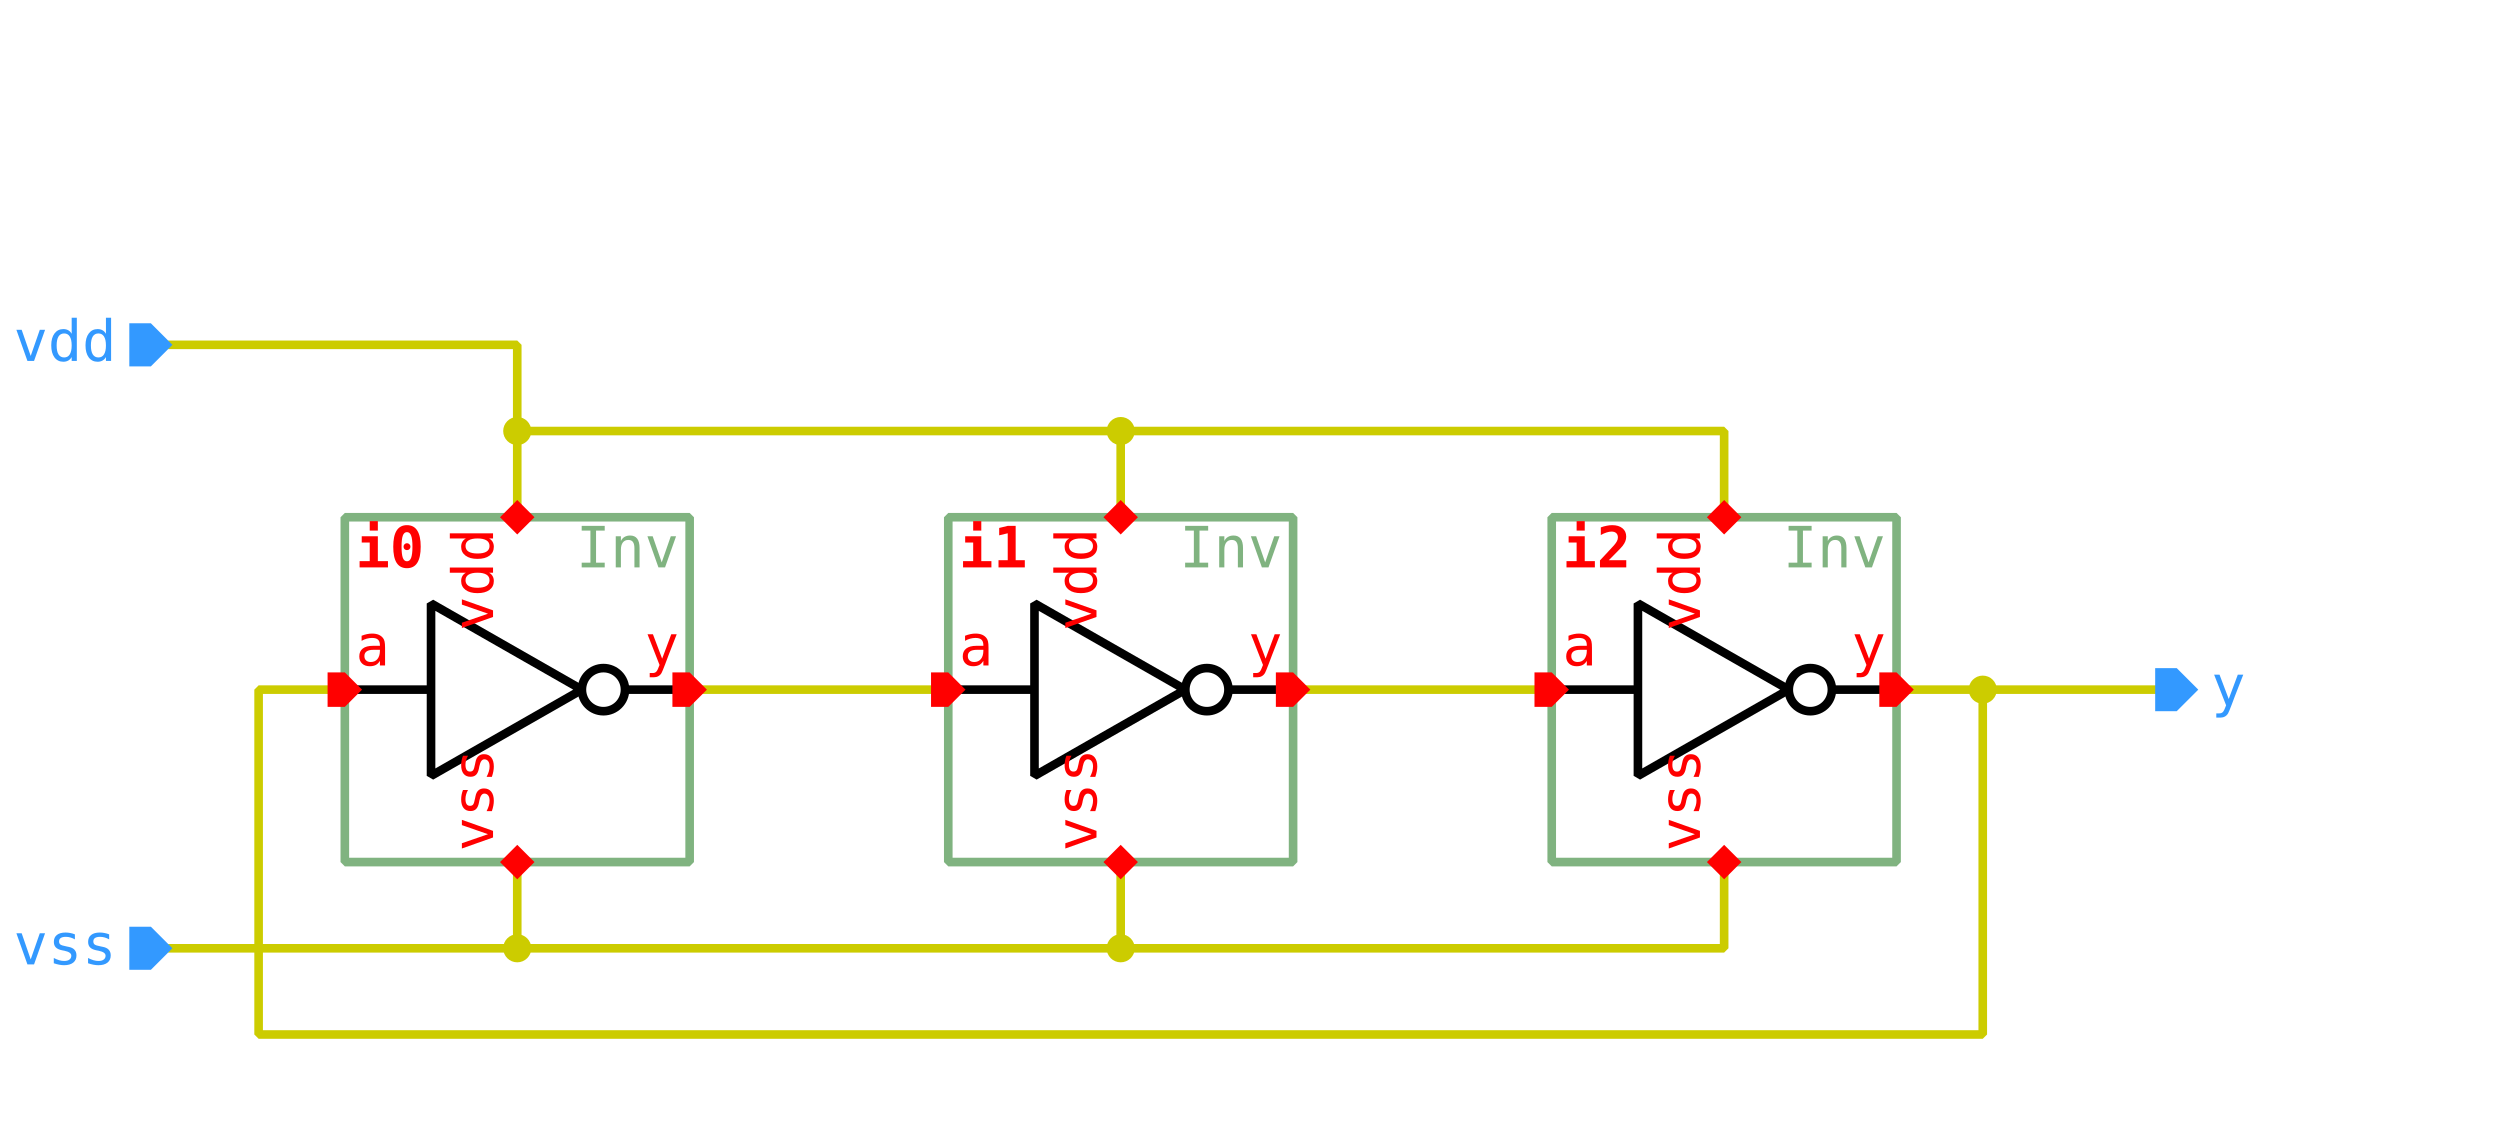
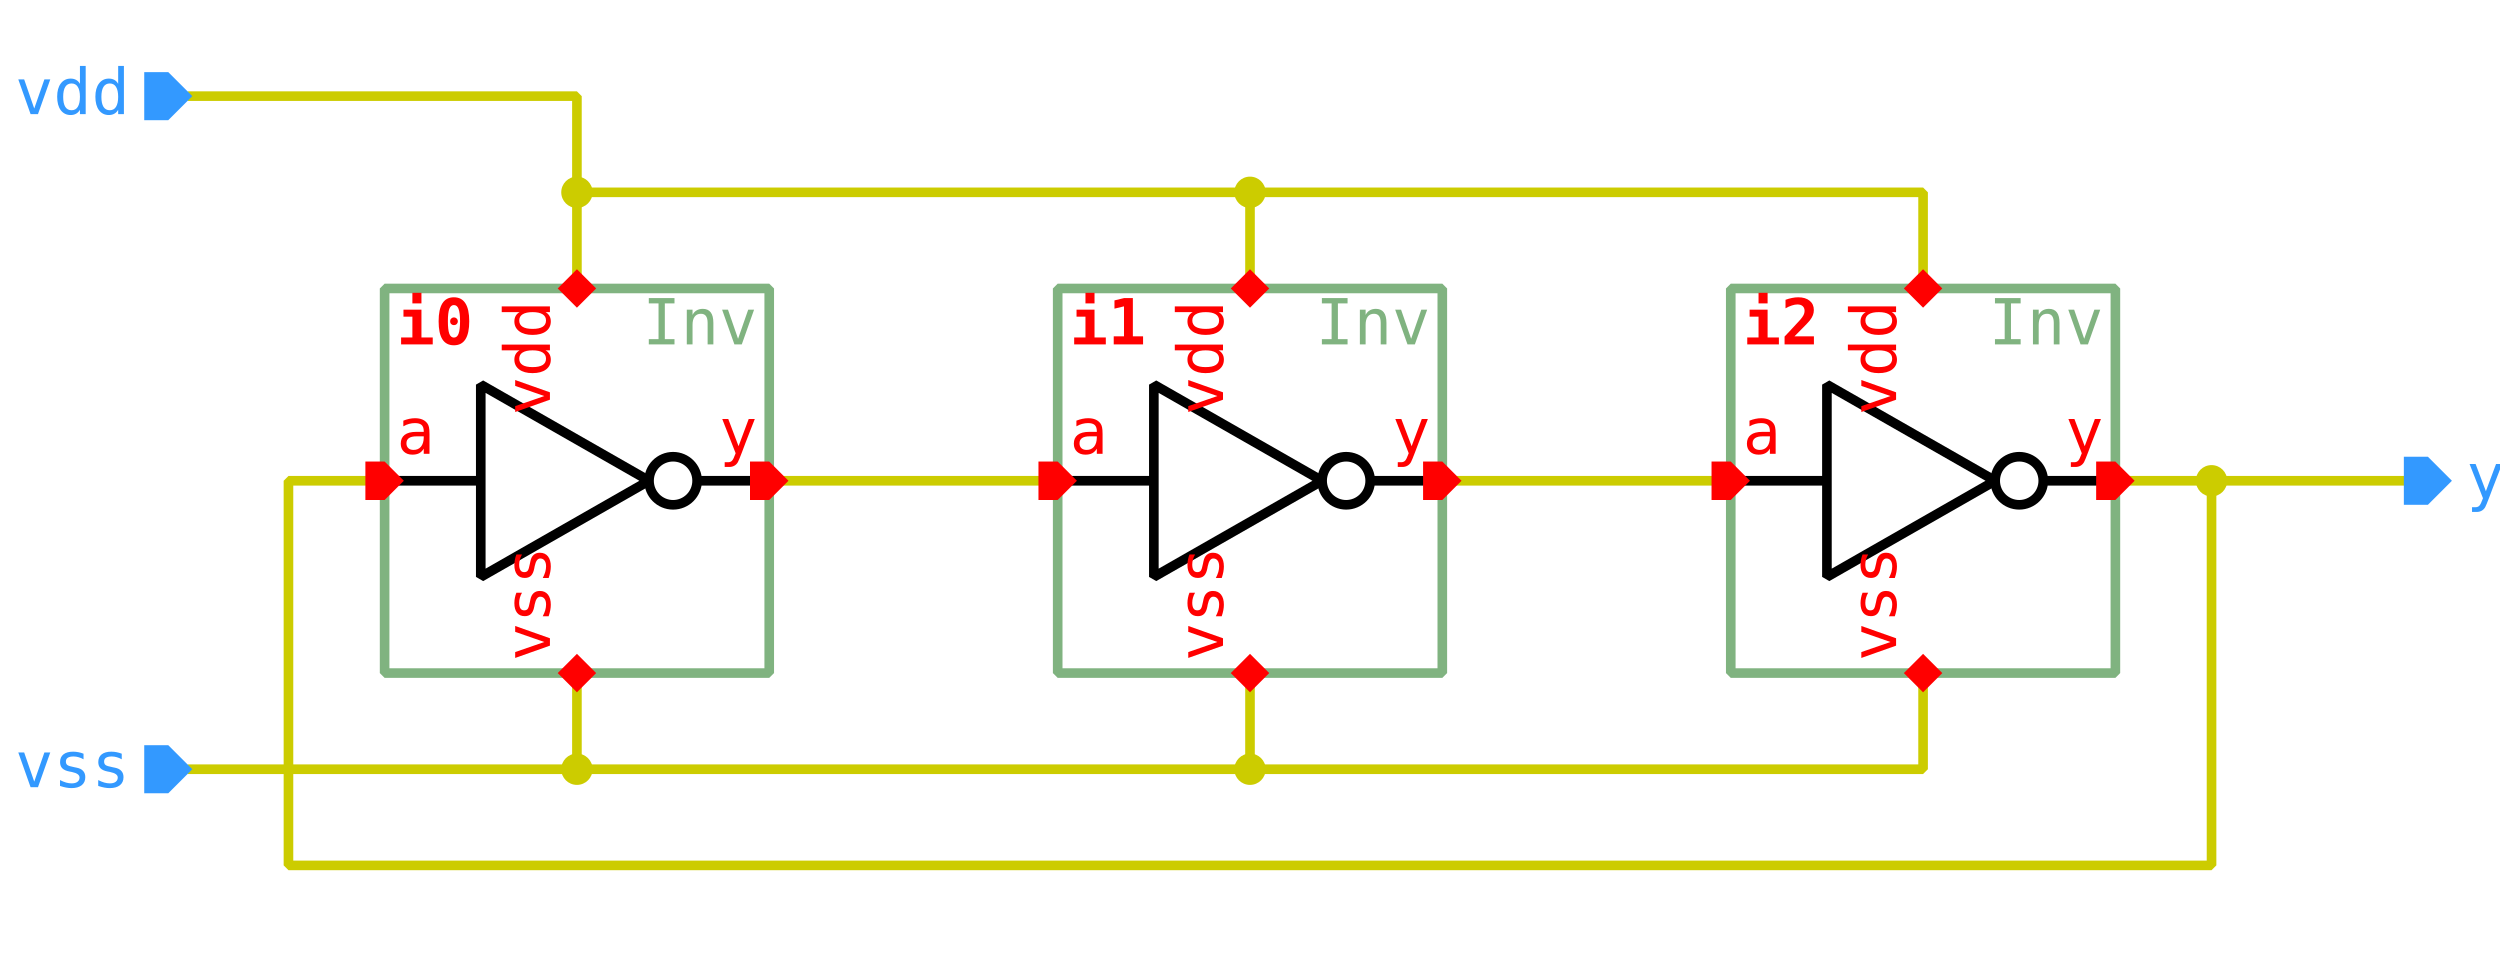
- <svg xmlns="http://www.w3.org/2000/svg" width="1015.0px" height="455.0px" viewBox="-1.0 -1.0 29.0 13.0">
+ <svg xmlns="http://www.w3.org/2000/svg" width="910.0px" height="350.0px" viewBox="-1.0 -1.0 26.0 10.0">
  <style type="text/css">svg { stroke-linecap: butt; stroke-linejoin: bevel; } text { font-size: 11pt; font-family: "Inconsolata", monospace; font-stretch: 75%; } .instanceName { font-weight: bold; fill: #f00; } .pinLabel, .pinArrow { fill: #f00; } .params, .cellName { fill: #80b380; } .symbolOutline { stroke: #80b380; } .symbolPoly { stroke: #000; } .symbolOutline, .symbolPoly, .schemWire, .tapPoint { fill: none; stroke-width: 0.1; } #grid { fill: #ccc; } .schemWire, .tapPoint { stroke: #cc0; } .schemWire { stroke-linecap: square; } .connPoint, .tapPointLabel { fill: #cc0; } .portArrow, .portLabel { fill: #39f; }</style>
-   <g transform="matrix(1 0 0 -1 0 11.0)">
+   <g transform="matrix(1 0 0 -1 0 8.0)">
    <path d="M7.0 4.0 L10.0 4.0" class="schemWire" />
    <path d="M24.0 4.0 L23.0 4.0 L22.0 4.0 L21.0 4.0" class="schemWire" />
    <path d="M22.0 4.0 L22.0 0.0 L2.0 0.0 L2.0 4.0 L3.0 4.0" class="schemWire" />
    <path d="M14.0 4.0 L17.0 4.0" class="schemWire" />
    <path d="M1.0 1.0 L2.0 1.0 L5.0 1.0 L5.0 2.0" class="schemWire" />
    <path d="M5.0 1.0 L12.0 1.0 L12.0 2.0" class="schemWire" />
    <path d="M12.0 1.0 L19.0 1.0 L19.0 2.0" class="schemWire" />
    <path d="M1.0 8.0 L2.0 8.0 L5.0 8.0 L5.0 7.0 L5.0 6.0" class="schemWire" />
    <path d="M5.0 7.0 L12.0 7.0 L12.0 6.0" class="schemWire" />
    <path d="M12.0 7.0 L19.0 7.0 L19.0 6.0" class="schemWire" />
    <circle cx="22.0" cy="4.0" r="0.163" class="connPoint" />
    <circle cx="12.0" cy="7.0" r="0.163" class="connPoint" />
    <circle cx="5.0" cy="7.0" r="0.163" class="connPoint" />
    <circle cx="12.0" cy="1.0" r="0.163" class="connPoint" />
    <circle cx="5.0" cy="1.0" r="0.163" class="connPoint" />
    <g>
      <rect x="3.0" y="2.0" width="4.0" height="4.0" class="symbolOutline" />
      <text transform="matrix(0.045 0 0 -0.045 6.875 5.875)" dominant-baseline="hanging" text-anchor="end" class="cellName">Inv</text>
      <text transform="matrix(0.045 0 0 -0.045 6.875 2.125)" dominant-baseline="ideographic" text-anchor="end" class="params" />
      <text transform="matrix(0.045 0 0 -0.045 3.125 5.875)" dominant-baseline="hanging" text-anchor="start" class="instanceName">i0</text>
      <path d="M0.0 2.0 L1.0 2.0" transform="matrix(1 0 0 1 3.0 2.0)" class="symbolPoly" />
      <path d="M3.25 2.0 L4.0 2.0" transform="matrix(1 0 0 1 3.0 2.0)" class="symbolPoly" />
      <path d="M1.0 1.0 L1.0 3.0 L2.75 2.0 Z" transform="matrix(1 0 0 1 3.0 2.0)" class="symbolPoly" />
      <path d="M3.0 2.0 m0.25 0 a 0.25 0.25 0 0 0 -0.5 0 a 0.25 0.25 0 0 0 0.5 0" transform="matrix(1 0 0 1 3.0 2.0)" class="symbolPoly" />
      <path d="M0 0 L0.2 -0.2 L0.2 -0.2 L0 -0.4 L-0.2 -0.2 L-0.2 -0.2 Z" transform="matrix(-1 0 0 -1 5.0 5.8)" class="pinArrow" />
      <text transform="matrix(0 0.045 0.045 0 4.875 5.875)" dominant-baseline="ideographic" text-anchor="end" class="pinLabel">vdd</text>
      <path d="M0 0 L0.2 -0.2 L0.2 -0.2 L0 -0.4 L-0.2 -0.2 L-0.2 -0.2 Z" transform="matrix(1 0 0 1 5.0 2.2)" class="pinArrow" />
      <text transform="matrix(0 0.045 0.045 0 4.875 2.125)" dominant-baseline="ideographic" text-anchor="start" class="pinLabel">vss</text>
      <path d="M0 0 L0.2 -0.2 L0.2 -0.4 L0 -0.4 L-0.2 -0.4 L-0.2 -0.2 Z" transform="matrix(0 -1 1 0 3.2 4.0)" class="pinArrow" />
      <text transform="matrix(0.045 0 0 -0.045 3.125 4.125)" dominant-baseline="ideographic" text-anchor="start" class="pinLabel">a</text>
      <path d="M0 0 L0.2 0 L0.2 -0.2 L0 -0.4 L-0.2 -0.2 L-0.2 0 Z" transform="matrix(0 1 -1 0 6.8 4.0)" class="pinArrow" />
      <text transform="matrix(0.045 0 0 -0.045 6.875 4.125)" dominant-baseline="ideographic" text-anchor="end" class="pinLabel">y</text>
    </g>
    <g>
      <rect x="10.0" y="2.0" width="4.0" height="4.0" class="symbolOutline" />
      <text transform="matrix(0.045 0 0 -0.045 13.875 5.875)" dominant-baseline="hanging" text-anchor="end" class="cellName">Inv</text>
      <text transform="matrix(0.045 0 0 -0.045 13.875 2.125)" dominant-baseline="ideographic" text-anchor="end" class="params" />
      <text transform="matrix(0.045 0 0 -0.045 10.125 5.875)" dominant-baseline="hanging" text-anchor="start" class="instanceName">i1</text>
      <path d="M0.0 2.0 L1.0 2.0" transform="matrix(1 0 0 1 10.0 2.0)" class="symbolPoly" />
      <path d="M3.25 2.0 L4.0 2.0" transform="matrix(1 0 0 1 10.0 2.0)" class="symbolPoly" />
      <path d="M1.0 1.0 L1.0 3.0 L2.75 2.0 Z" transform="matrix(1 0 0 1 10.0 2.0)" class="symbolPoly" />
      <path d="M3.0 2.0 m0.25 0 a 0.25 0.25 0 0 0 -0.5 0 a 0.25 0.25 0 0 0 0.5 0" transform="matrix(1 0 0 1 10.0 2.0)" class="symbolPoly" />
      <path d="M0 0 L0.2 -0.2 L0.2 -0.2 L0 -0.4 L-0.2 -0.2 L-0.2 -0.2 Z" transform="matrix(-1 0 0 -1 12.0 5.8)" class="pinArrow" />
      <text transform="matrix(0 0.045 0.045 0 11.875 5.875)" dominant-baseline="ideographic" text-anchor="end" class="pinLabel">vdd</text>
      <path d="M0 0 L0.2 -0.2 L0.2 -0.2 L0 -0.4 L-0.2 -0.2 L-0.2 -0.2 Z" transform="matrix(1 0 0 1 12.0 2.2)" class="pinArrow" />
      <text transform="matrix(0 0.045 0.045 0 11.875 2.125)" dominant-baseline="ideographic" text-anchor="start" class="pinLabel">vss</text>
      <path d="M0 0 L0.2 -0.2 L0.2 -0.4 L0 -0.4 L-0.2 -0.4 L-0.2 -0.2 Z" transform="matrix(0 -1 1 0 10.2 4.0)" class="pinArrow" />
      <text transform="matrix(0.045 0 0 -0.045 10.125 4.125)" dominant-baseline="ideographic" text-anchor="start" class="pinLabel">a</text>
      <path d="M0 0 L0.2 0 L0.2 -0.2 L0 -0.4 L-0.2 -0.2 L-0.2 0 Z" transform="matrix(0 1 -1 0 13.8 4.0)" class="pinArrow" />
      <text transform="matrix(0.045 0 0 -0.045 13.875 4.125)" dominant-baseline="ideographic" text-anchor="end" class="pinLabel">y</text>
    </g>
    <g>
      <rect x="17.0" y="2.0" width="4.0" height="4.0" class="symbolOutline" />
      <text transform="matrix(0.045 0 0 -0.045 20.875 5.875)" dominant-baseline="hanging" text-anchor="end" class="cellName">Inv</text>
      <text transform="matrix(0.045 0 0 -0.045 20.875 2.125)" dominant-baseline="ideographic" text-anchor="end" class="params" />
      <text transform="matrix(0.045 0 0 -0.045 17.125 5.875)" dominant-baseline="hanging" text-anchor="start" class="instanceName">i2</text>
      <path d="M0.0 2.0 L1.0 2.0" transform="matrix(1 0 0 1 17.0 2.0)" class="symbolPoly" />
      <path d="M3.25 2.0 L4.0 2.0" transform="matrix(1 0 0 1 17.0 2.0)" class="symbolPoly" />
      <path d="M1.0 1.0 L1.0 3.0 L2.75 2.0 Z" transform="matrix(1 0 0 1 17.0 2.0)" class="symbolPoly" />
      <path d="M3.0 2.0 m0.25 0 a 0.25 0.25 0 0 0 -0.5 0 a 0.25 0.25 0 0 0 0.5 0" transform="matrix(1 0 0 1 17.0 2.0)" class="symbolPoly" />
      <path d="M0 0 L0.2 -0.2 L0.2 -0.2 L0 -0.4 L-0.2 -0.2 L-0.2 -0.2 Z" transform="matrix(-1 0 0 -1 19.0 5.8)" class="pinArrow" />
      <text transform="matrix(0 0.045 0.045 0 18.875 5.875)" dominant-baseline="ideographic" text-anchor="end" class="pinLabel">vdd</text>
      <path d="M0 0 L0.2 -0.2 L0.2 -0.2 L0 -0.4 L-0.2 -0.2 L-0.2 -0.2 Z" transform="matrix(1 0 0 1 19.0 2.2)" class="pinArrow" />
      <text transform="matrix(0 0.045 0.045 0 18.875 2.125)" dominant-baseline="ideographic" text-anchor="start" class="pinLabel">vss</text>
      <path d="M0 0 L0.2 -0.2 L0.2 -0.4 L0 -0.4 L-0.2 -0.4 L-0.2 -0.2 Z" transform="matrix(0 -1 1 0 17.2 4.0)" class="pinArrow" />
      <text transform="matrix(0.045 0 0 -0.045 17.125 4.125)" dominant-baseline="ideographic" text-anchor="start" class="pinLabel">a</text>
      <path d="M0 0 L0.2 0 L0.2 -0.2 L0 -0.4 L-0.2 -0.2 L-0.2 0 Z" transform="matrix(0 1 -1 0 20.8 4.0)" class="pinArrow" />
      <text transform="matrix(0.045 0 0 -0.045 20.875 4.125)" dominant-baseline="ideographic" text-anchor="end" class="pinLabel">y</text>
    </g>
    <g>
      <path d="M0 0 L0.25 0 L0.25 -0.25 L0 -0.5 L-0.25 -0.25 L-0.25 0 Z" transform="matrix(0 1 -1 0 24.0 4.0)" class="portArrow" />
      <text transform="matrix(0.045 0 0 -0.045 24.65 4.0)" dominant-baseline="middle" text-anchor="start" class="portLabel">y</text>
    </g>
    <g>
      <path d="M0 0 L0.25 -0.25 L0.25 -0.5 L0 -0.5 L-0.25 -0.5 L-0.25 -0.25 Z" transform="matrix(0 -1 1 0 1.0 8.0)" class="portArrow" />
      <text transform="matrix(0.045 0 0 -0.045 0.35 8.0)" dominant-baseline="middle" text-anchor="end" class="portLabel">vdd</text>
    </g>
    <g>
      <path d="M0 0 L0.25 -0.25 L0.25 -0.5 L0 -0.5 L-0.25 -0.5 L-0.25 -0.25 Z" transform="matrix(0 -1 1 0 1.0 1.0)" class="portArrow" />
      <text transform="matrix(0.045 0 0 -0.045 0.35 1.0)" dominant-baseline="middle" text-anchor="end" class="portLabel">vss</text>
    </g>
  </g>
</svg>
